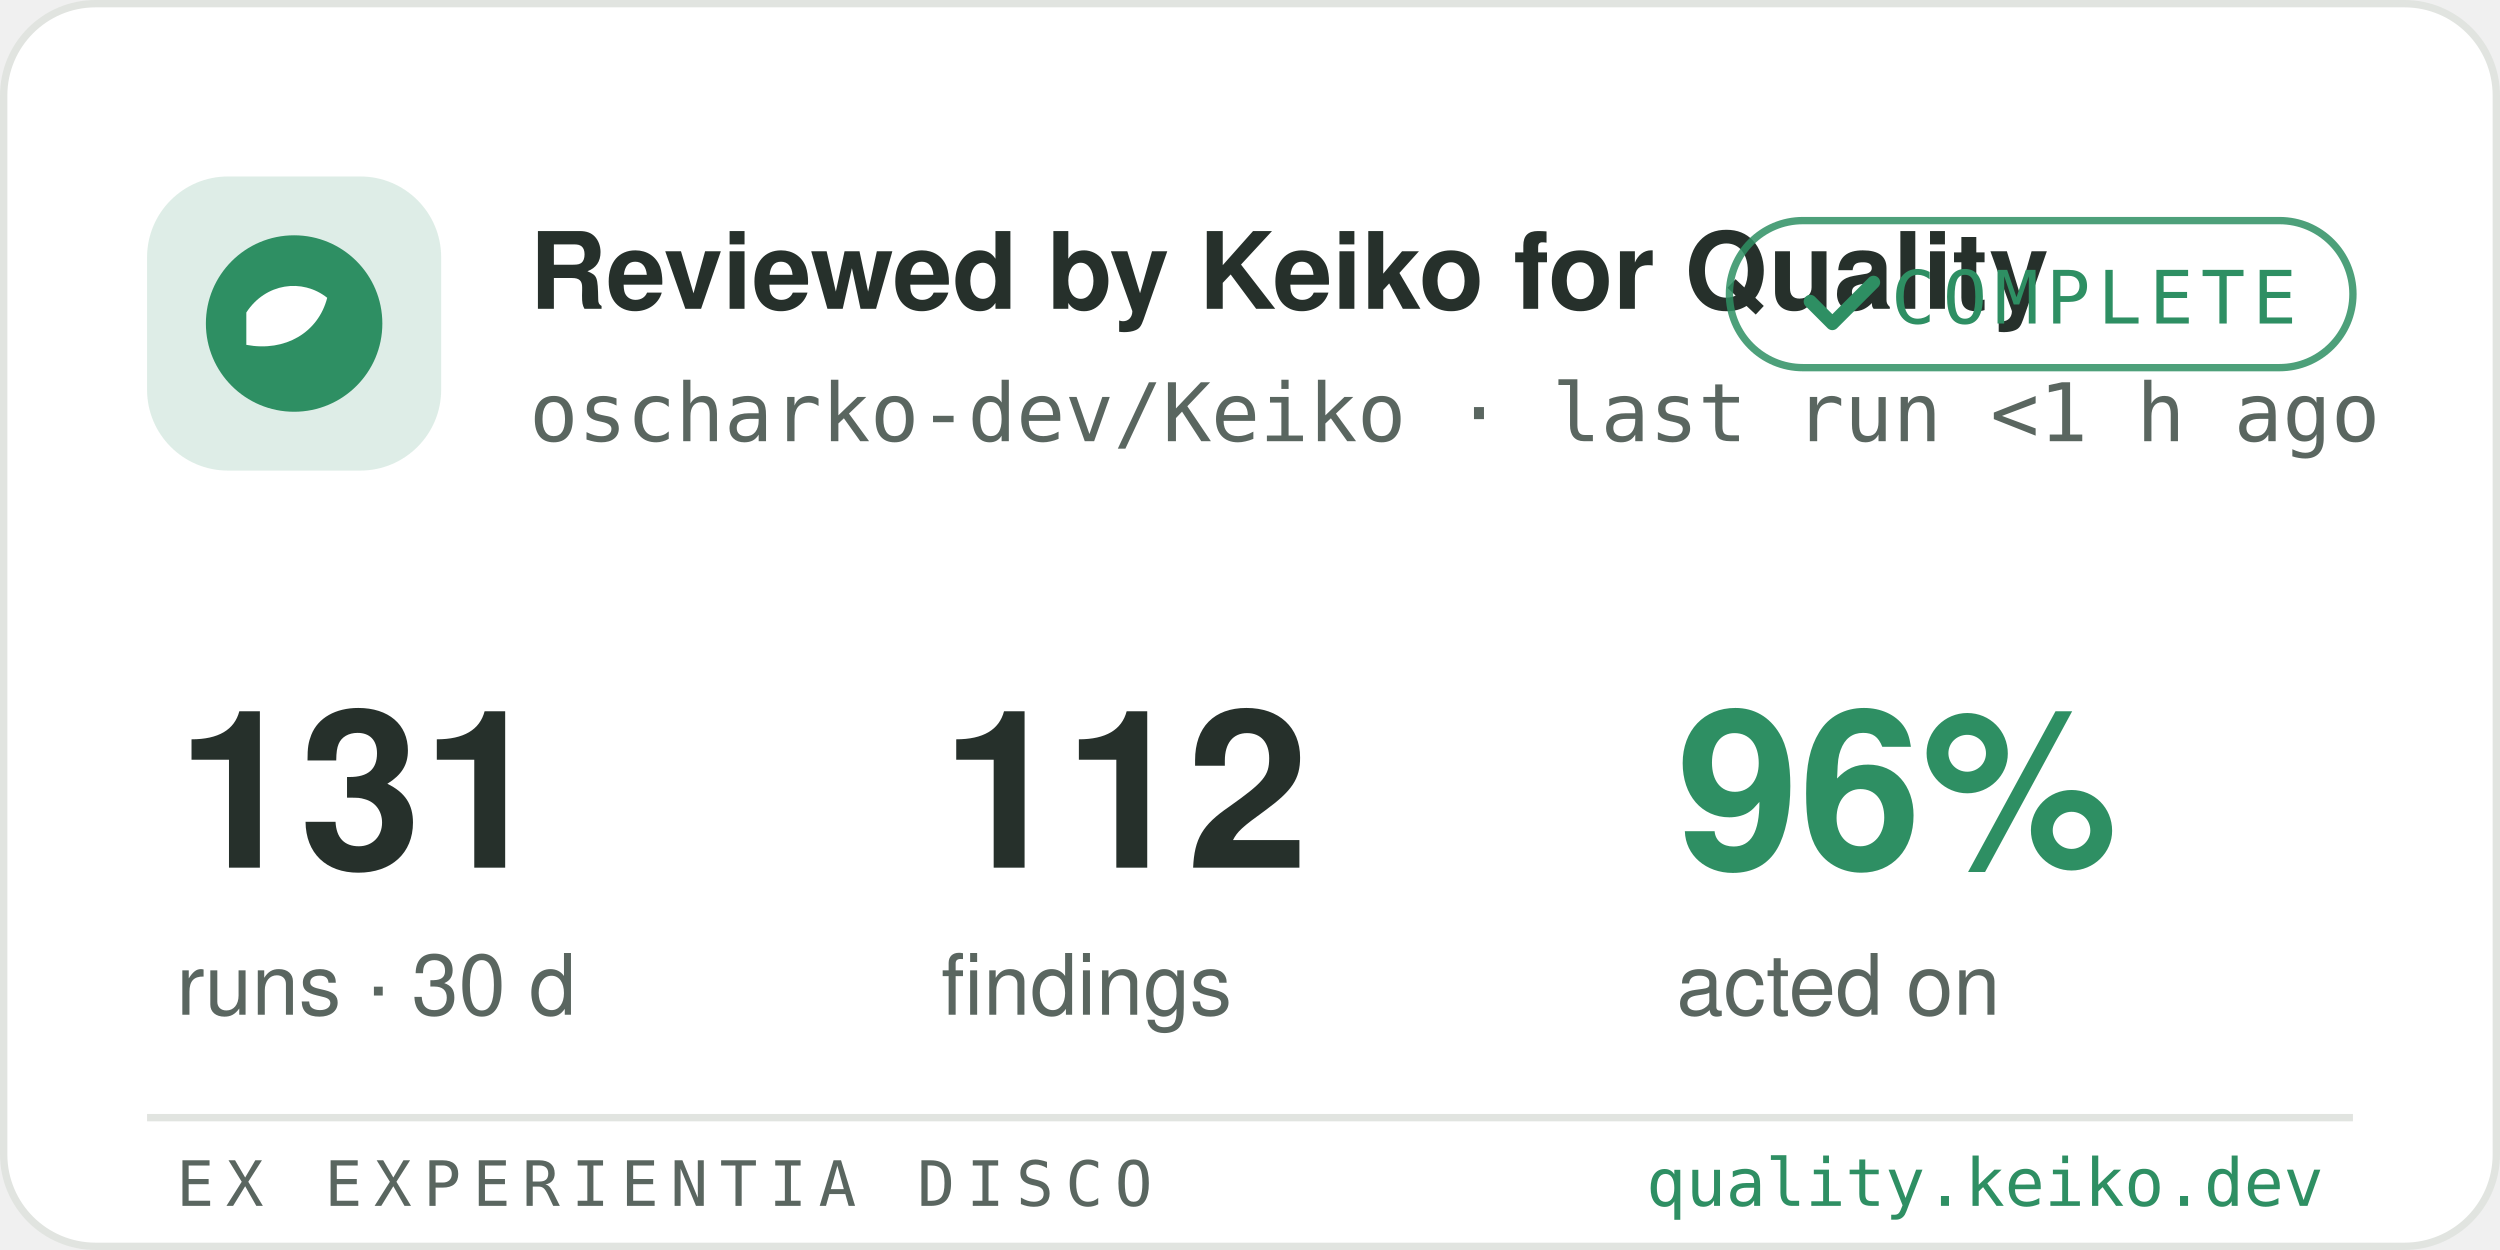
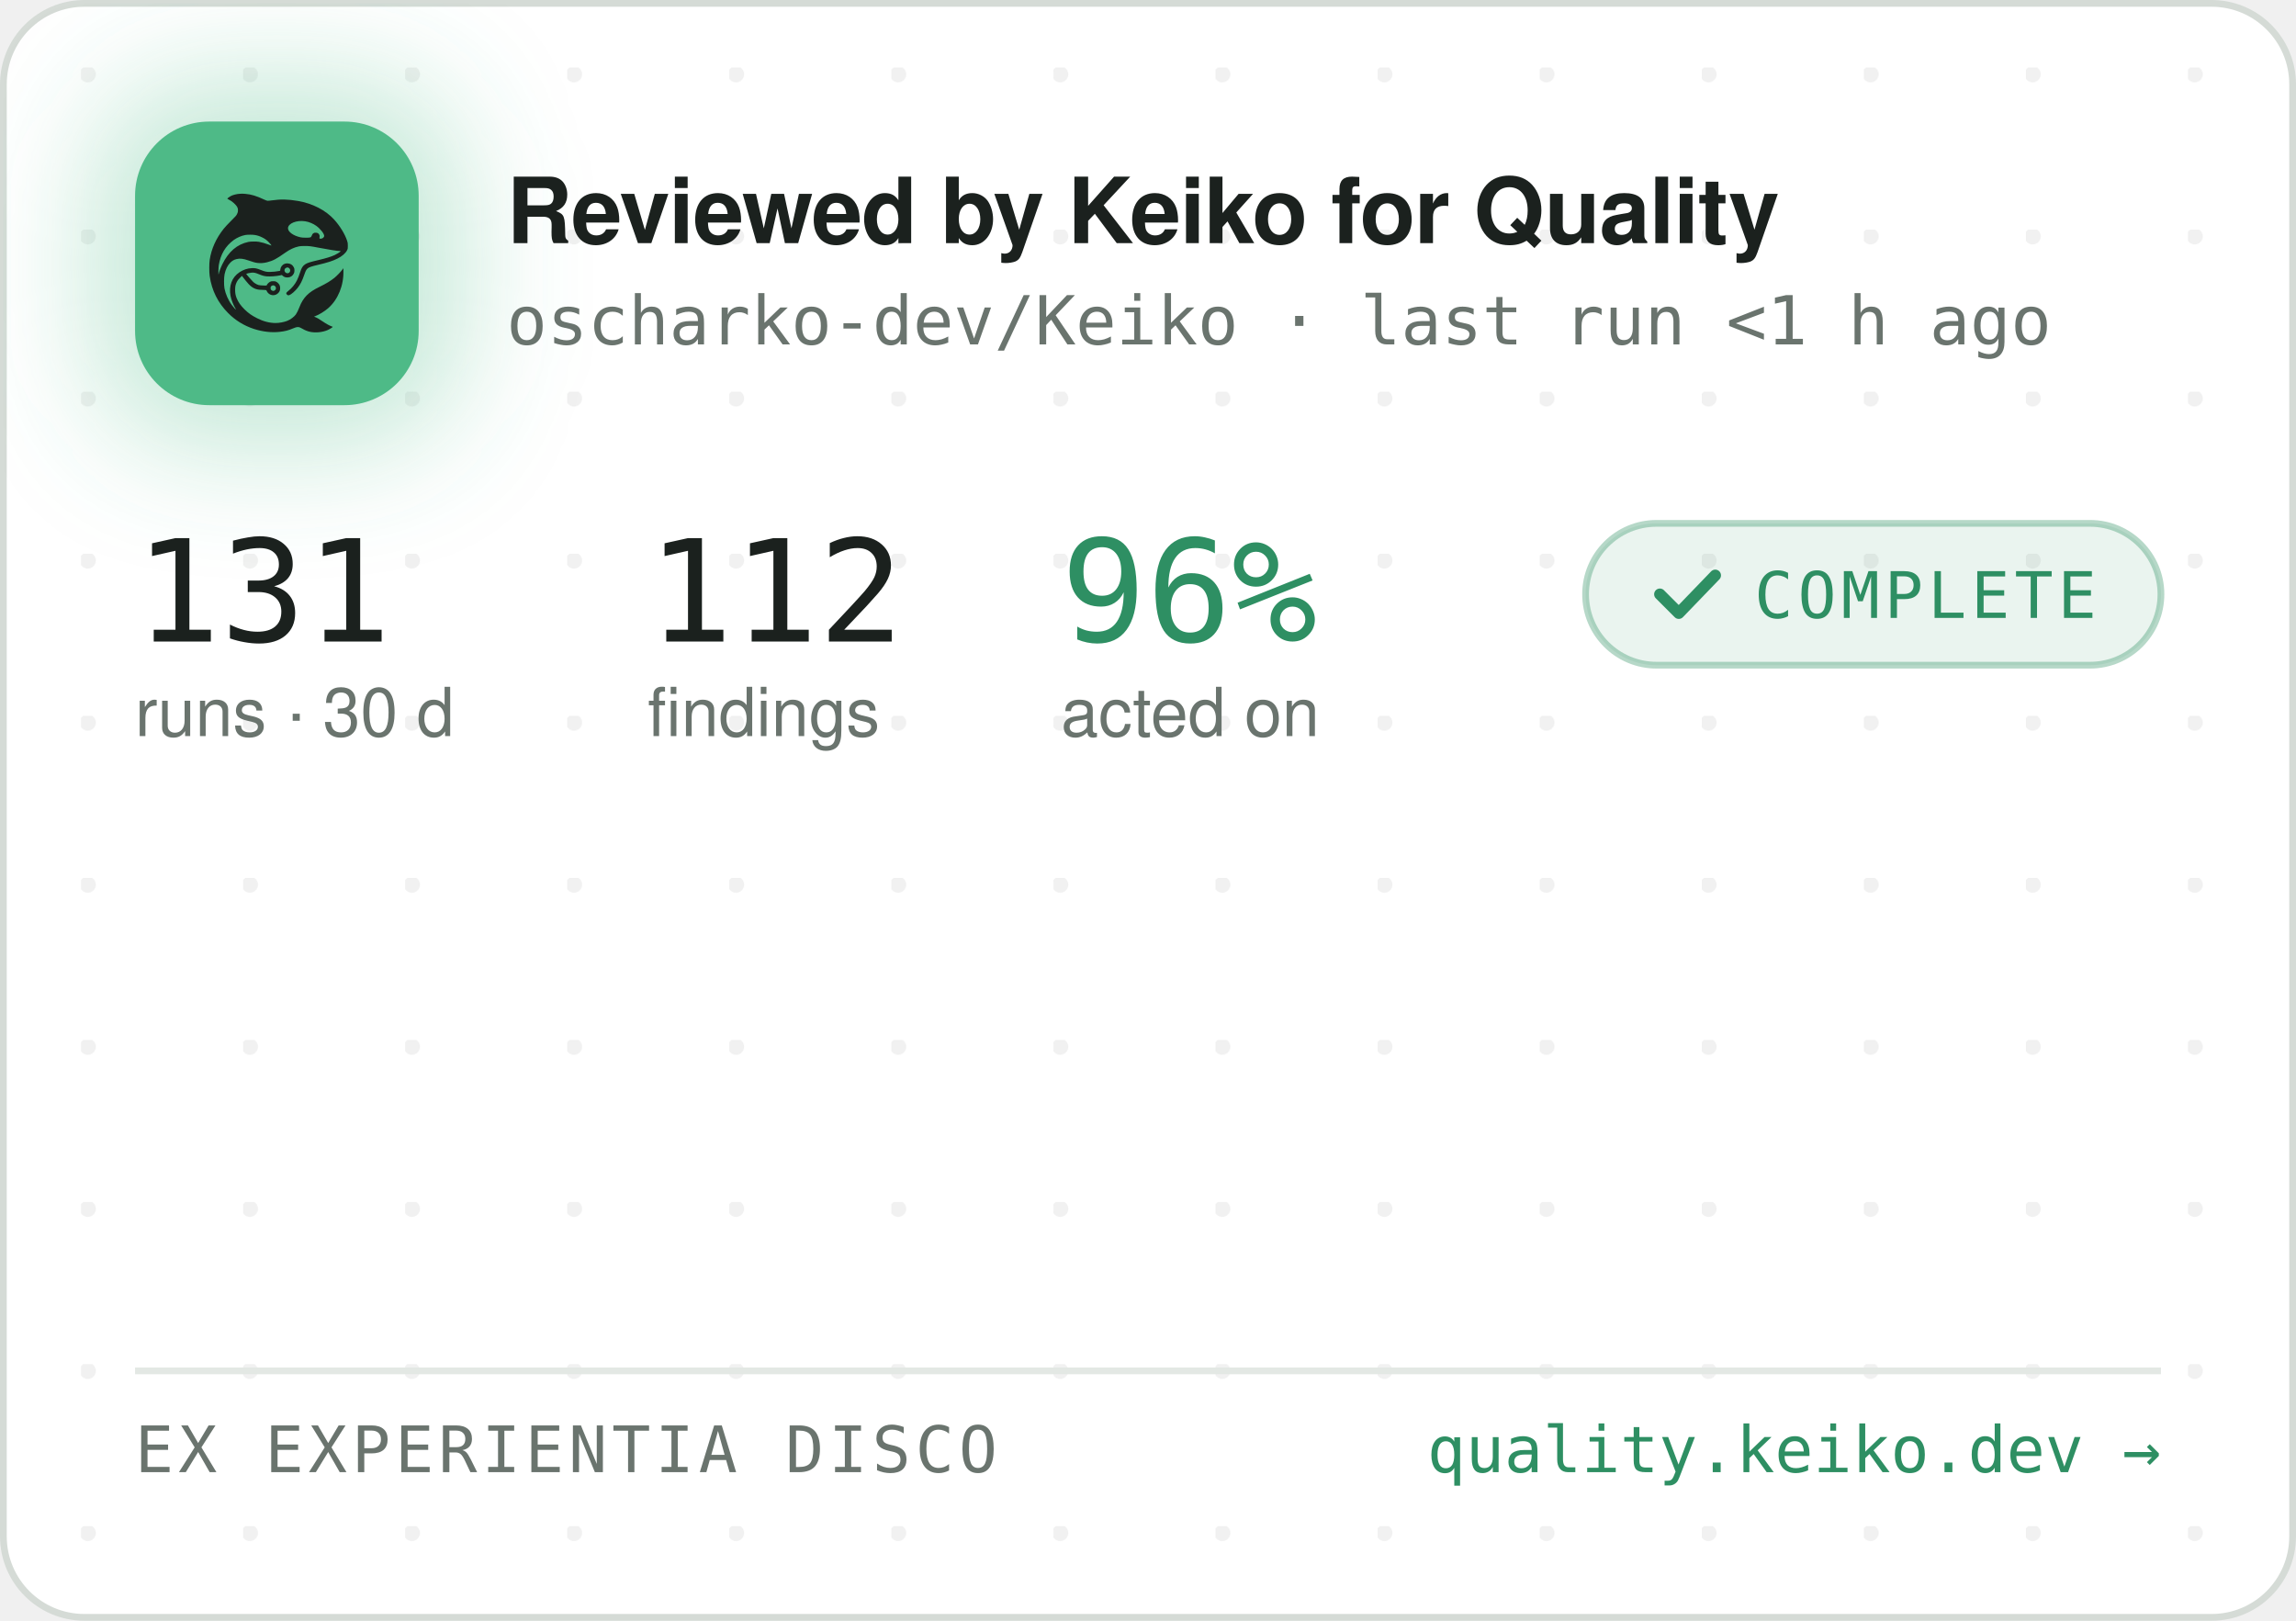
- <svg xmlns="http://www.w3.org/2000/svg" width="340" height="170" viewBox="0 0 340 170" role="img" aria-label="Reviewed by Keiko for Quality — oscharko-dev/Keiko">
-   <rect x="0.5" y="0.5" width="339" height="169" rx="12.5" fill="#ffffff" stroke="#e1e4e0" />
-   <rect x="20" y="24" width="40" height="40" rx="11" fill="#2e8f63" opacity="0.16" />
-   <circle cx="40" cy="44" r="12" fill="#2e8f63" />
-   <path d="M33.5 42.5 c2.6 -4 7.6 -4.7 11 -2 c-1.2 4.7 -5.7 7.4 -11 6.4 Z" fill="#ffffff" />
-   <text x="72" y="42" font-family="-apple-system,'Segoe UI',Helvetica,Arial,sans-serif" font-size="14.5" font-weight="650" fill="#26302b">Reviewed by Keiko for Quality</text>
-   <text x="72" y="60" font-family="SFMono-Regular,Consolas,Menlo,monospace" font-size="11" fill="#5a6660">oscharko-dev/Keiko · last run &lt;1 h ago</text>
-   <rect x="235.2" y="30" width="84.8" height="20" rx="10" fill="none" stroke="#2e8f63" opacity="0.85" />
-   <path d="M246.2 41 l3 3 l5.6 -5.6" fill="none" stroke="#2e8f63" stroke-width="1.8" stroke-linecap="round" stroke-linejoin="round" />
-   <text x="257.2" y="44" font-family="SFMono-Regular,Consolas,Menlo,monospace" font-size="10" letter-spacing="1" fill="#2e8f63">COMPLETE</text>
-   <text x="24" y="118" font-family="-apple-system,'Segoe UI',Helvetica,Arial,sans-serif" font-size="30" font-weight="650" fill="#26302b">131</text>
-   <text x="24" y="138" font-family="-apple-system,'Segoe UI',Helvetica,Arial,sans-serif" font-size="11.5" fill="#5a6660">runs · 30 d</text>
-   <text x="128" y="118" font-family="-apple-system,'Segoe UI',Helvetica,Arial,sans-serif" font-size="30" font-weight="650" fill="#26302b">112</text>
-   <text x="128" y="138" font-family="-apple-system,'Segoe UI',Helvetica,Arial,sans-serif" font-size="11.5" fill="#5a6660">findings</text>
-   <text x="228" y="118" font-family="-apple-system,'Segoe UI',Helvetica,Arial,sans-serif" font-size="30" font-weight="650" fill="#2e8f63">96%</text>
-   <text x="228" y="138" font-family="-apple-system,'Segoe UI',Helvetica,Arial,sans-serif" font-size="11.5" fill="#5a6660">acted on</text>
-   <line x1="20" y1="152" x2="320" y2="152" stroke="#e1e4e0" />
-   <text x="24" y="164" font-family="SFMono-Regular,Consolas,Menlo,monospace" font-size="8.5" letter-spacing="1.6" fill="#5a6660">EX EXPERIENTIA DISCO</text>
-   <text x="316" y="164" text-anchor="end" font-family="SFMono-Regular,Consolas,Menlo,monospace" font-size="9" fill="#2e8f63">quality.keiko.dev</text>
+ <svg xmlns="http://www.w3.org/2000/svg" width="340" height="240" viewBox="0 0 340 240" role="img" aria-label="Reviewed by Keiko for Quality — oscharko-dev/Keiko">
+   <defs>
+     <pattern id="dots" width="24" height="24" patternUnits="userSpaceOnUse" x="12" y="10">
+       <circle cx="1" cy="1" r="1.2" fill="rgba(27,33,30,0.06)" />
+     </pattern>
+     <filter id="glow" x="-60%" y="-60%" width="220%" height="220%">
+       <feGaussianBlur stdDeviation="9" />
+     </filter>
+     <clipPath id="card">
+       <rect x="0.5" y="0.5" width="339" height="239" rx="12" />
+     </clipPath>
+   </defs>
+   <rect x="0.5" y="0.5" width="339" height="239" rx="12" fill="#FFFFFF" stroke="#D5DBD6" />
+   <rect x="0.5" y="0.5" width="339" height="239" rx="12" fill="url(#dots)" />
+   <g clip-path="url(#card)">
+     <rect x="14" y="12" width="54" height="54" rx="16" fill="rgba(78,186,135,0.35)" filter="url(#glow)" />
+     <rect x="20" y="18" width="42" height="42" rx="11" fill="#4EBA87" />
+     <g transform="translate(24,22) scale(0.03320312)">
+       <g transform="translate(1024 0) scale(-1 1)">
+         <g transform="translate(1024, 1024) scale(-0.1, -0.1)" fill="#1B211E" stroke="none">
+           <path d="M3465 8223 c-144 -8 -314 -52 -408 -105 -69 -39 -146 -99 -146 -113 0 -5 30 -24 68 -42 146 -70 323 -229 377 -340 25 -49 29 -70 29 -138 -1 -72 -5 -88 -39 -160 -36 -75 -54 -95 -265 -305 -134 -132 -270 -279 -331 -355 -339 -425 -552 -896 -626 -1390 -25 -165 -25 -549 0 -720 92 -645 368 -1196 826 -1655 322 -324 710 -562 1145 -704 389 -126 793 -172 1155 -130 235 27 377 63 579 149 205 87 268 86 423 -7 102 -62 231 -115 335 -138 247 -56 562 -26 794 74 92 40 244 136 232 146 -4 3 -26 12 -48 19 -86 28 -246 116 -385 211 -162 112 -284 182 -357 207 l-48 17 40 15 c185 70 436 223 595 363 438 386 695 1014 678 1663 l-3 120 -50 -70 c-64 -90 -248 -280 -350 -362 -171 -136 -366 -255 -645 -391 -288 -140 -442 -243 -590 -391 -136 -137 -247 -316 -325 -526 -47 -127 -114 -262 -160 -326 -79 -107 -237 -224 -384 -283 -136 -55 -355 -96 -514 -96 -274 0 -548 71 -832 215 -242 123 -375 216 -553 389 -175 171 -287 332 -361 517 -44 114 -63 216 -63 359 0 152 17 233 74 350 35 70 59 102 136 179 l95 94 21 -29 c55 -75 219 -277 277 -338 171 -183 337 -256 582 -256 56 0 126 -3 155 -7 53 -6 54 -7 76 -57 30 -66 97 -128 172 -156 151 -57 318 11 395 160 33 62 34 193 3 261 -30 64 -88 125 -148 157 -44 23 -63 27 -141 27 -78 0 -97 -4 -140 -27 -58 -30 -131 -105 -141 -142 -6 -25 -8 -26 -93 -26 -47 0 -131 5 -186 10 -87 8 -111 15 -182 51 -45 22 -109 66 -143 96 -59 53 -326 361 -319 367 14 11 179 47 241 52 102 9 177 -7 318 -66 158 -66 243 -89 357 -99 157 -12 413 5 582 40 l93 19 44 -39 c59 -52 135 -75 228 -69 117 8 212 72 262 176 23 47 28 71 28 138 0 70 -4 89 -29 138 -55 110 -145 167 -270 174 -65 3 -91 0 -137 -18 -107 -40 -183 -140 -195 -257 l-6 -52 -51 -11 c-104 -23 -285 -41 -411 -42 -149 -1 -211 12 -402 88 -186 74 -256 88 -403 81 -193 -8 -377 -70 -546 -182 -342 -228 -485 -611 -399 -1064 30 -157 119 -388 209 -541 20 -35 35 -64 33 -66 -8 -8 -111 108 -190 214 -154 206 -278 489 -324 737 -28 154 -25 492 6 635 46 216 133 391 256 514 82 82 161 128 271 156 152 39 300 23 529 -57 217 -76 308 -101 410 -114 137 -17 284 -7 426 30 272 70 414 145 809 425 217 153 399 238 610 283 64 14 129 18 265 18 197 0 269 -9 615 -76 461 -89 843 -149 952 -149 41 0 41 0 23 -20 -28 -31 -169 -119 -254 -158 -167 -77 -388 -145 -716 -222 -399 -93 -508 -128 -608 -194 -102 -68 -160 -160 -217 -346 -35 -115 -102 -286 -149 -378 -85 -168 -227 -341 -377 -458 -105 -82 -115 -107 -69 -162 29 -34 65 -44 109 -29 86 29 261 181 371 322 126 162 201 309 295 581 61 176 90 232 145 283 62 57 163 93 470 165 439 104 640 169 863 278 206 100 368 240 434 375 32 67 33 71 33 198 -1 120 -3 138 -34 229 -98 294 -319 655 -573 936 -381 421 -968 723 -1618 834 -448 76 -767 83 -1169 25 -80 -12 -165 -19 -190 -17 -26 3 -90 26 -146 53 -343 162 -576 233 -842 255 -114 9 -141 10 -248 3z m2926 -1227 c164 -27 346 -102 485 -202 181 -129 354 -348 354 -448 0 -64 -75 -126 -154 -126 -60 0 -63 4 -52 70 8 50 7 65 -9 100 -29 64 -74 93 -151 98 -54 4 -70 1 -107 -21 -42 -25 -61 -52 -91 -129 -25 -64 -55 -73 -246 -73 -121 0 -187 5 -248 18 -318 70 -556 242 -556 402 0 218 388 374 775 311z m-2249 -611 c119 -21 208 -50 321 -106 114 -56 177 -100 266 -184 67 -63 157 -173 148 -181 -2 -3 -61 18 -130 45 -131 52 -298 100 -427 122 -113 20 -367 17 -470 -4 -502 -106 -885 -433 -1160 -992 -70 -142 -160 -379 -160 -424 0 -9 -5 -23 -11 -31 -13 -19 -5 316 10 410 80 482 295 846 661 1117 145 107 350 197 522 228 100 18 326 18 430 0z m1485 -1456 c95 -36 119 -159 42 -223 -78 -66 -209 -1 -209 104 0 60 33 100 99 121 36 10 36 10 68 -2z m-591 -822 c29 -26 37 -42 40 -77 6 -54 -9 -86 -55 -117 -41 -28 -70 -29 -119 -4 -44 22 -62 55 -62 112 0 51 13 75 53 99 50 31 101 26 143 -13z" />
+         </g>
+       </g>
+     </g>
+     <text x="75" y="36" font-family="-apple-system,'Segoe UI',Helvetica,Arial,sans-serif" font-size="13.5" font-weight="650" letter-spacing="-0.14" fill="#1B211E">Reviewed by Keiko for Quality</text>
+     <text x="75" y="51" font-family="'JetBrains Mono',SFMono-Regular,Consolas,Menlo,monospace" font-size="10" fill="#6A746E">oscharko-dev/Keiko · last run &lt;1 h ago</text>
+     <text x="20" y="95" font-family="'JetBrains Mono',SFMono-Regular,Consolas,Menlo,monospace" font-size="21" fill="#1B211E">131</text>
+     <text x="20" y="109" font-family="-apple-system,'Segoe UI',Helvetica,Arial,sans-serif" font-size="10" fill="#6A746E">runs · 30 d</text>
+     <text x="95.9" y="95" font-family="'JetBrains Mono',SFMono-Regular,Consolas,Menlo,monospace" font-size="21" fill="#1B211E">112</text>
+     <text x="95.9" y="109" font-family="-apple-system,'Segoe UI',Helvetica,Arial,sans-serif" font-size="10" fill="#6A746E">findings</text>
+     <text x="157.1" y="95" font-family="'JetBrains Mono',SFMono-Regular,Consolas,Menlo,monospace" font-size="21" fill="#2E8F63">96%</text>
+     <text x="157.1" y="109" font-family="-apple-system,'Segoe UI',Helvetica,Arial,sans-serif" font-size="10" fill="#6A746E">acted on</text>
+     <rect x="234.8" y="77.5" width="85.2" height="21" rx="10.5" fill="rgba(46,143,99,0.10)" stroke="rgba(46,143,99,0.35)" />
+     <path d="M245.8 88 l2.8 2.8 l5.4 -5.6" fill="none" stroke="#2E8F63" stroke-width="1.7" stroke-linecap="round" stroke-linejoin="round" />
+     <text x="259.8" y="91.5" font-family="'JetBrains Mono',SFMono-Regular,Consolas,Menlo,monospace" font-size="9.5" letter-spacing="0.7" fill="#2E8F63">COMPLETE</text>
+     <line x1="20" y1="203" x2="320" y2="203" stroke="#E3E8E4" />
+     <text x="20" y="218" font-family="'JetBrains Mono',SFMono-Regular,Consolas,Menlo,monospace" font-size="9.5" letter-spacing="0.7" fill="#6A746E">EX EXPERIENTIA DISCO</text>
+     <text x="320" y="218" text-anchor="end" font-family="'JetBrains Mono',SFMono-Regular,Consolas,Menlo,monospace" font-size="9.5" fill="#2E8F63">quality.keiko.dev →</text>
+   </g>
</svg>
